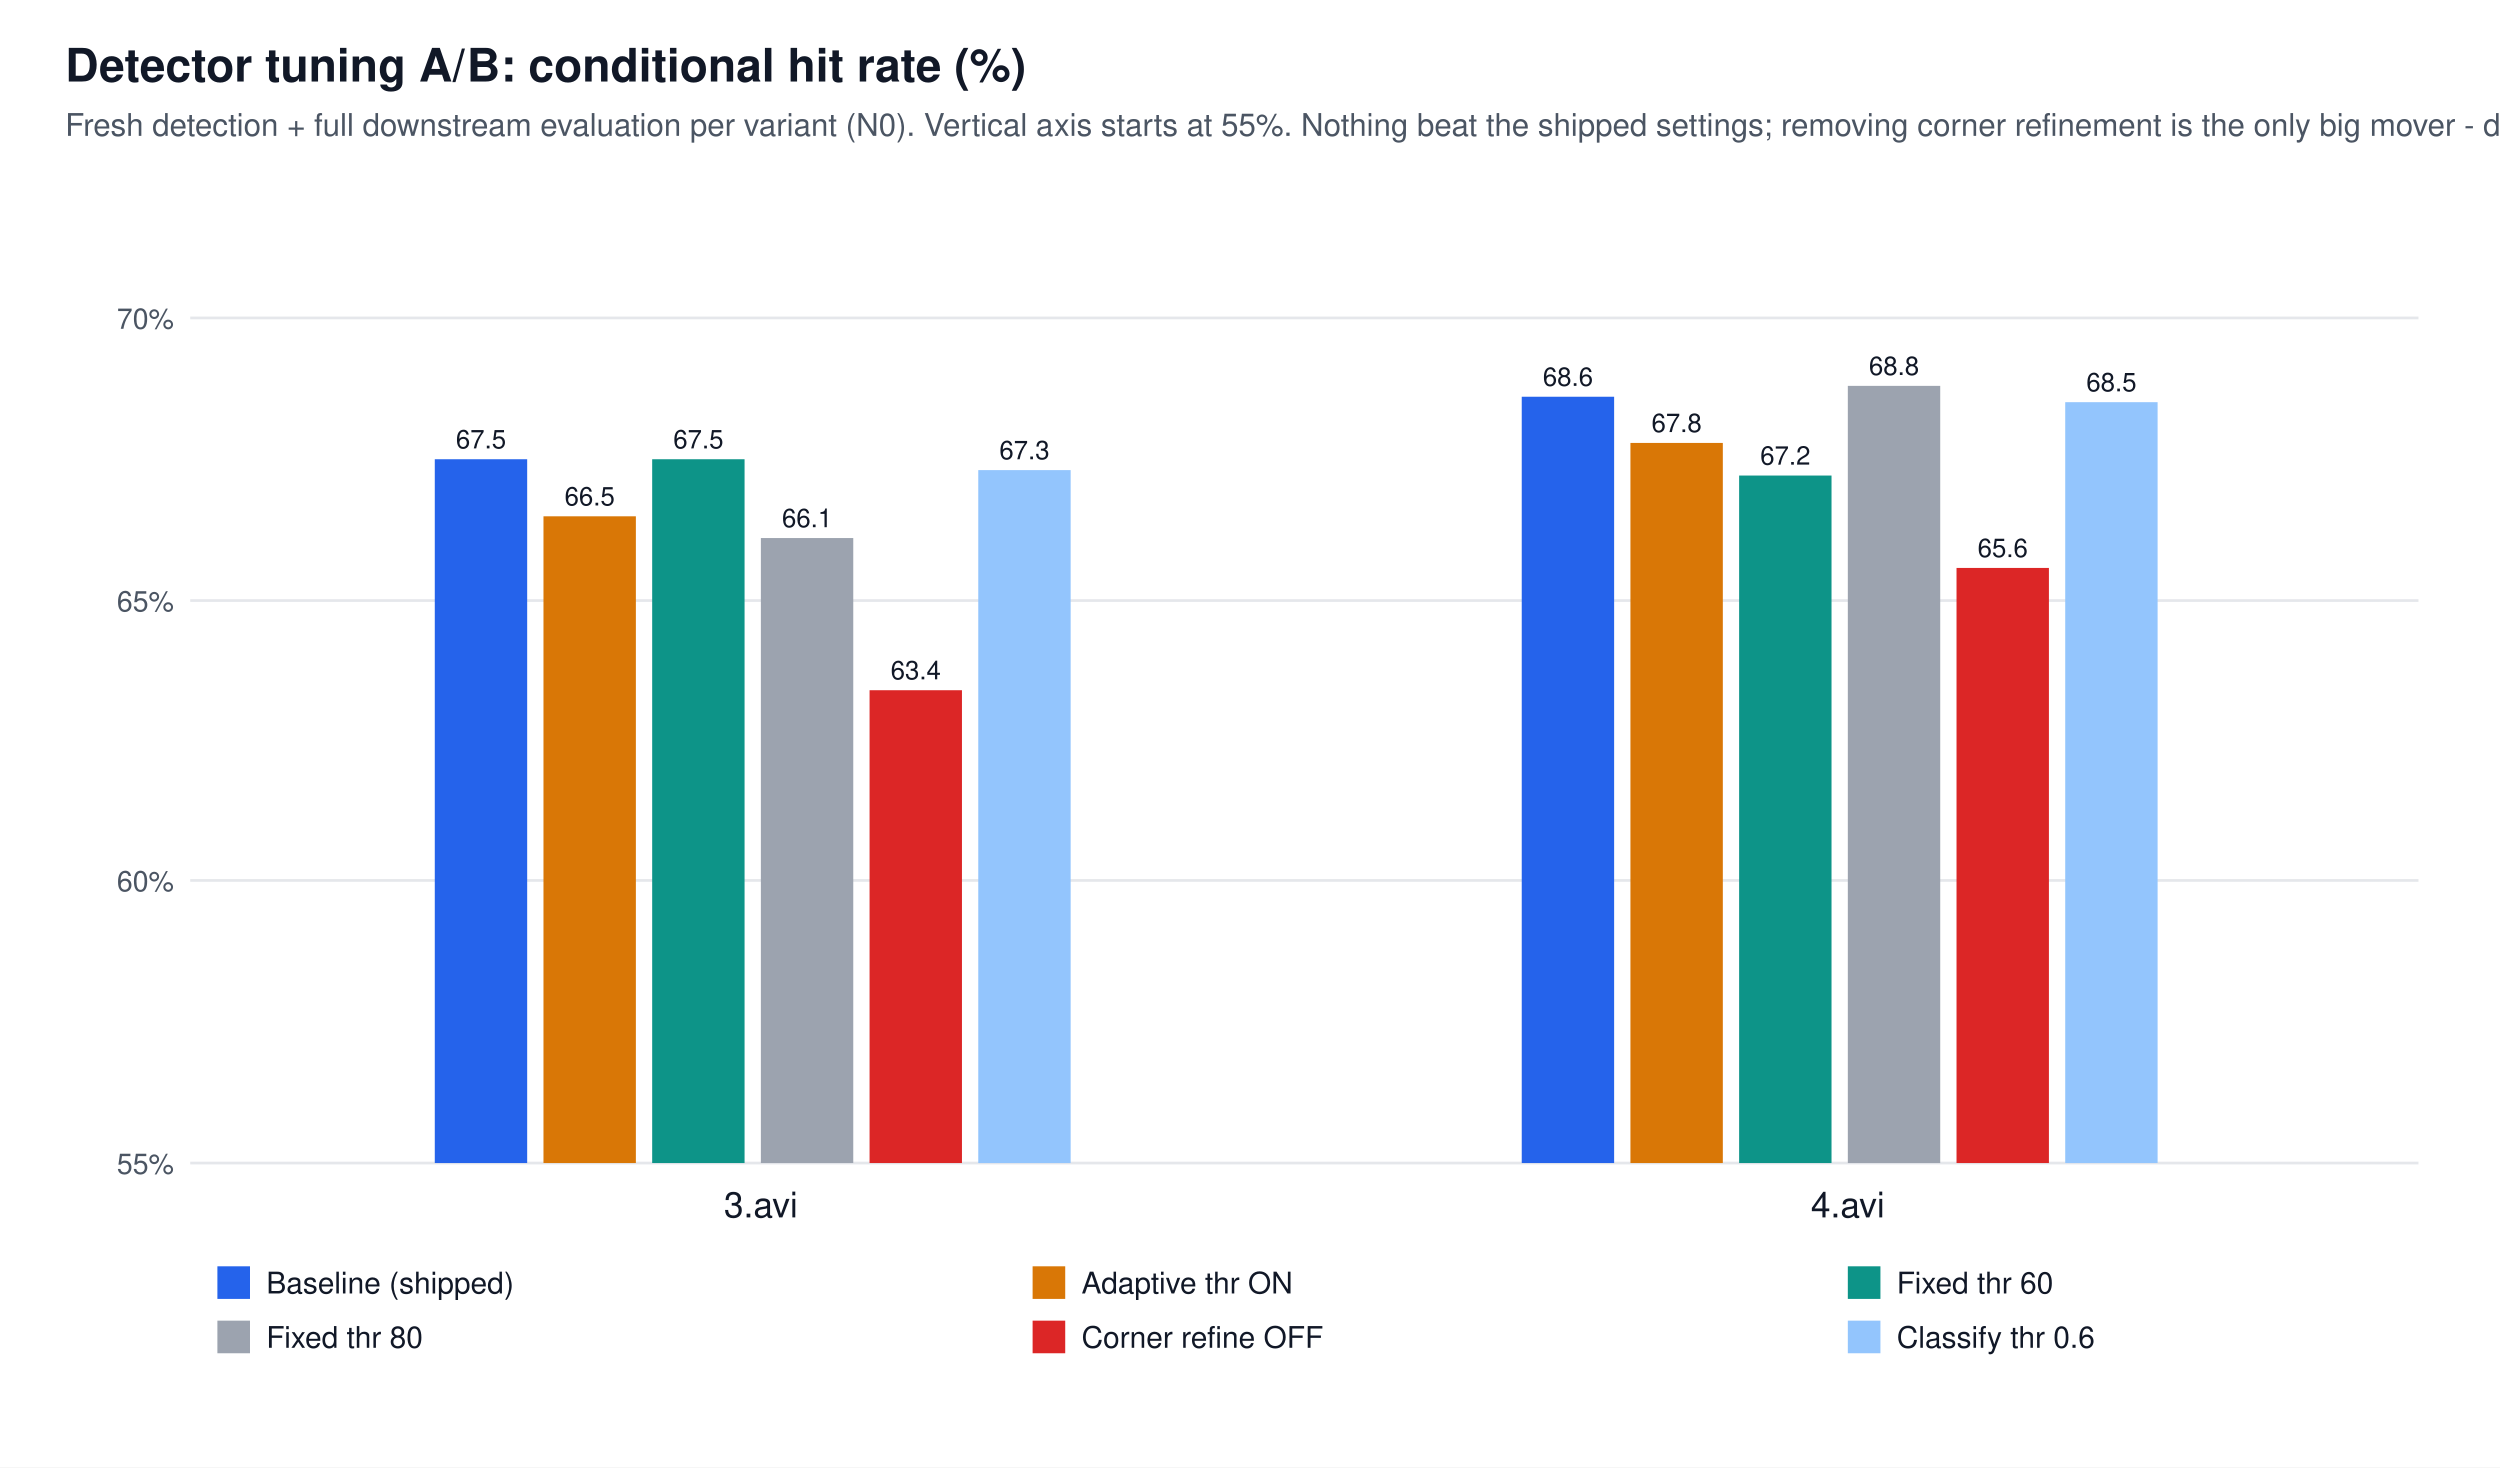
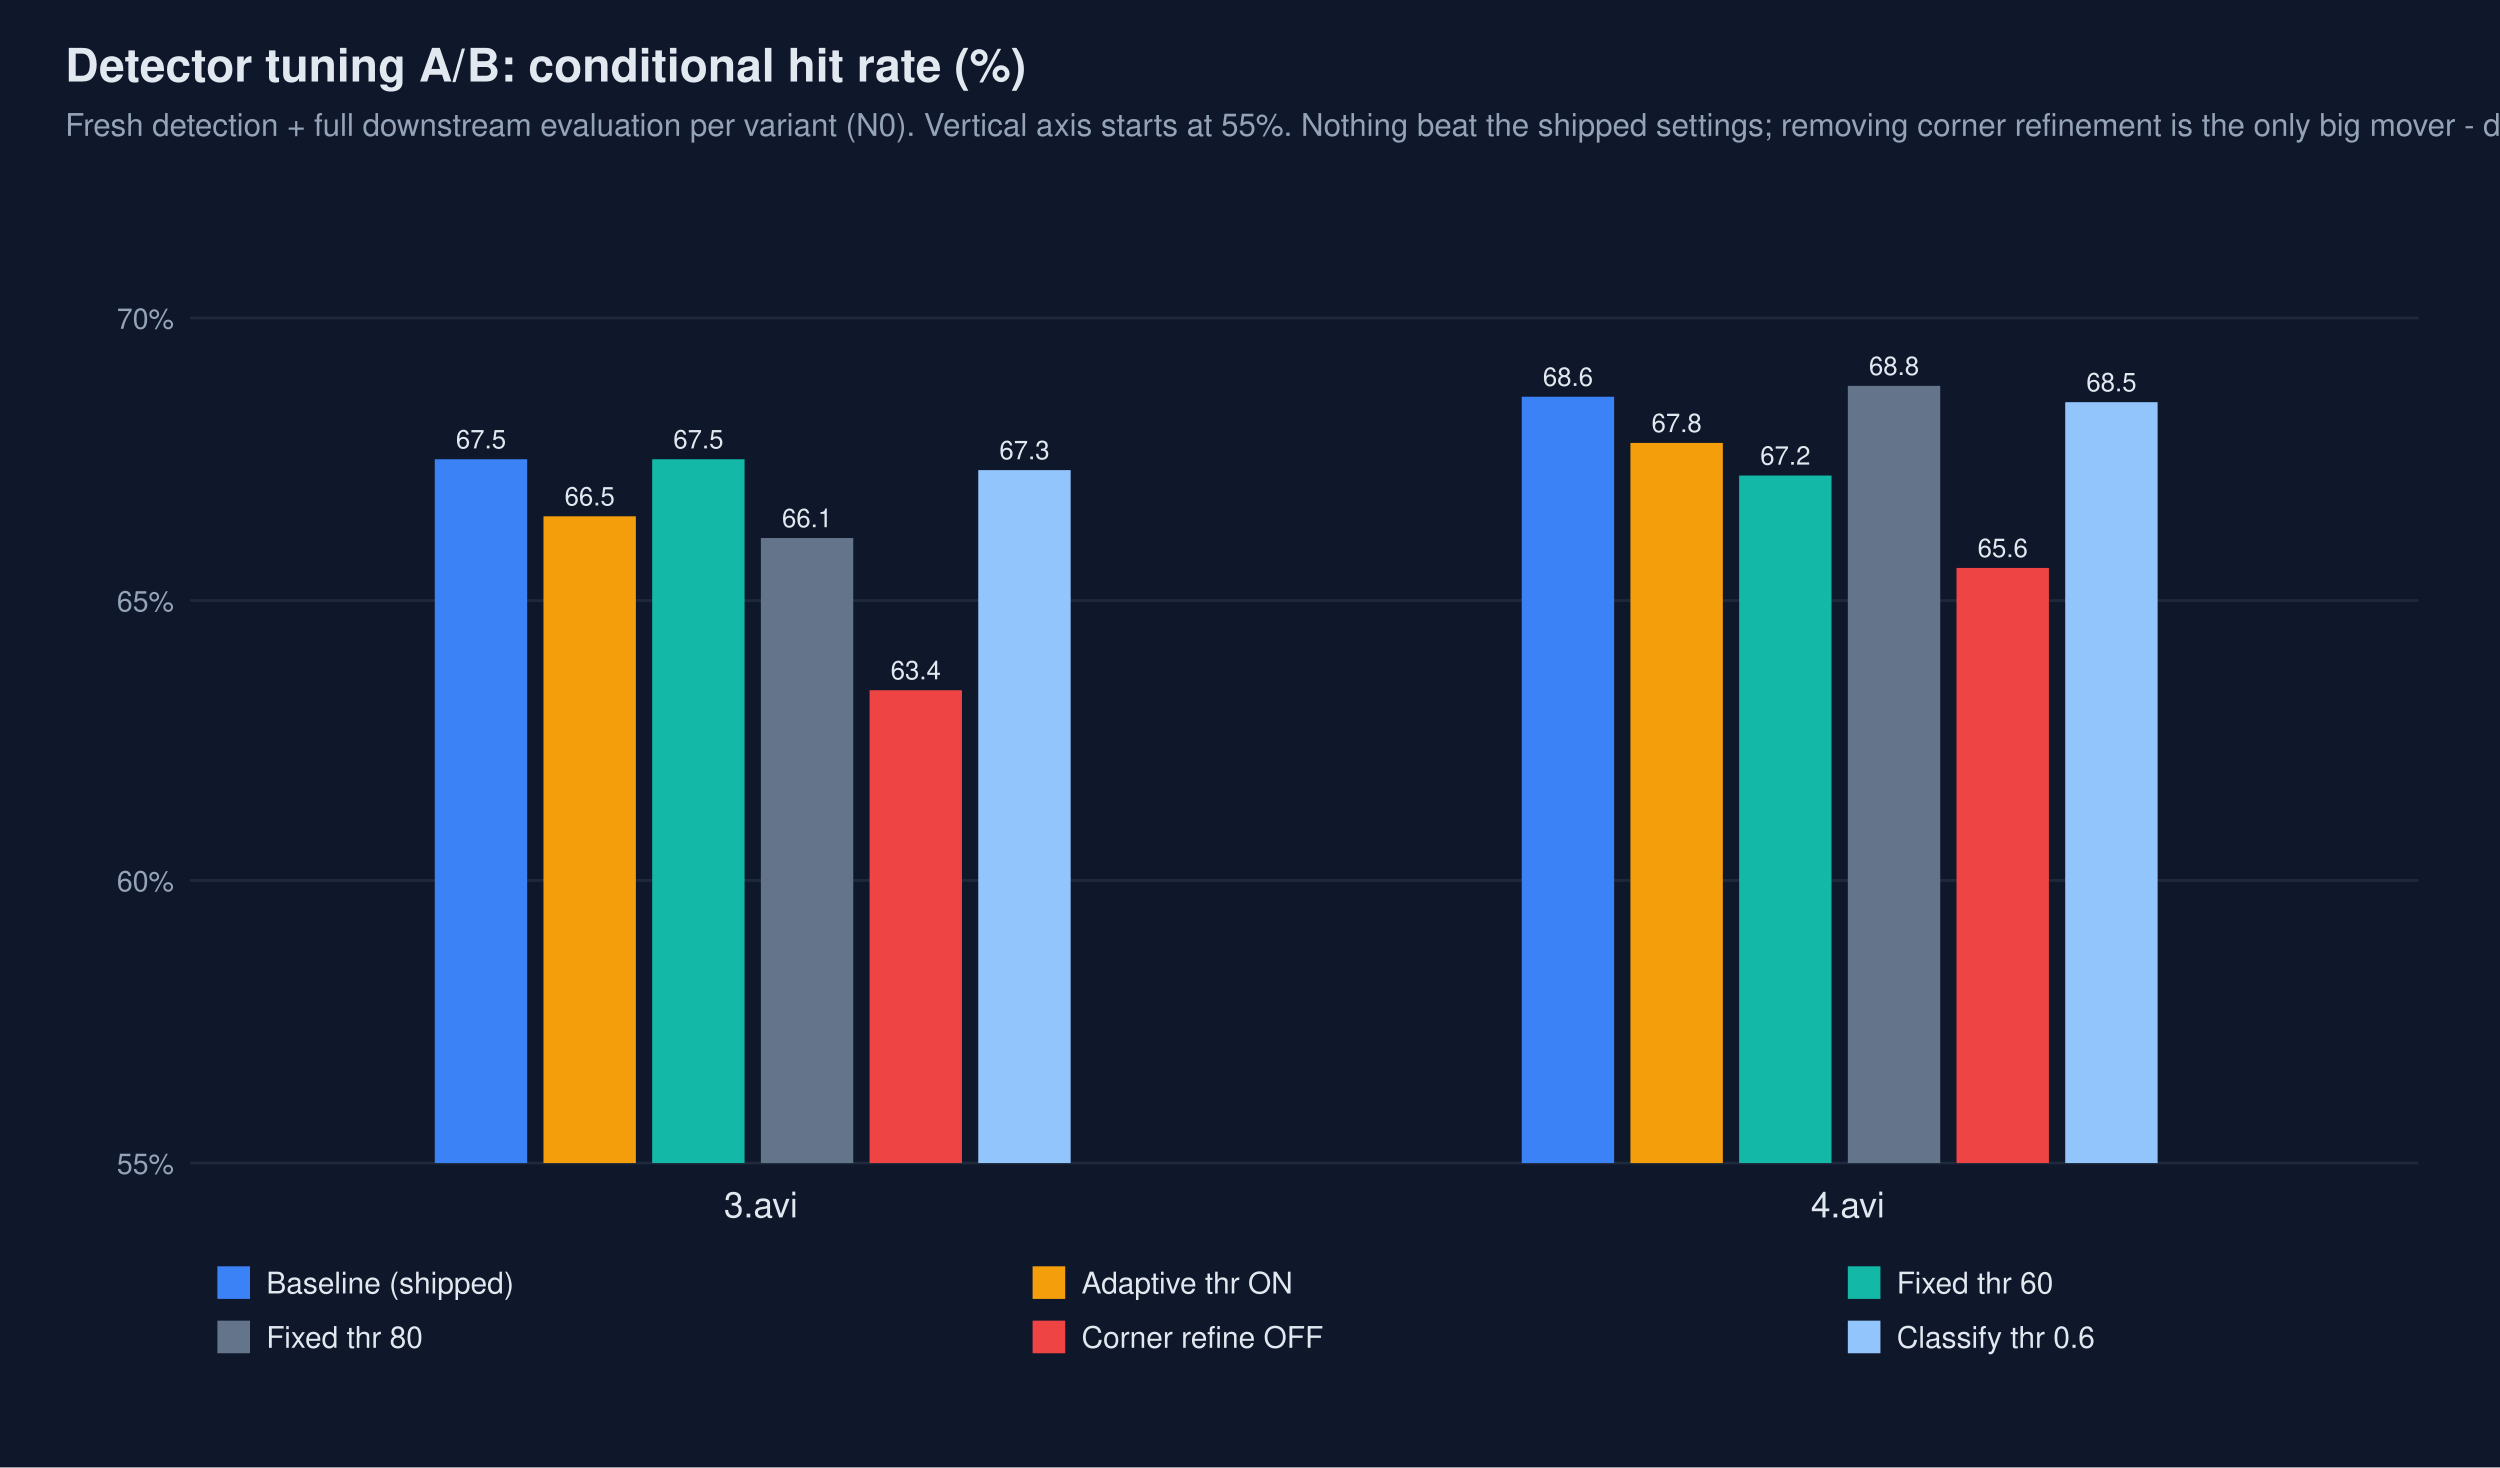
<svg xmlns="http://www.w3.org/2000/svg" width="920" height="540" viewBox="0 0 920 540" font-family="'Segoe UI', Helvetica, Arial, sans-serif">
-   <rect width="920" height="540" fill="white" />
-   <text x="24" y="30" font-size="17" font-weight="bold" fill="#111827">Detector tuning A/B: conditional hit rate (%)</text>
-   <text x="24" y="50" font-size="11.5" fill="#4b5563">Fresh detection + full downstream evaluation per variant (N0). Vertical axis starts at 55%. Nothing beat the shipped settings; removing corner refinement is the only big mover - downwards. Source: docs/detector_tuning_study.md</text>
-   <line x1="70" y1="428" x2="890" y2="428" stroke="#e5e7eb" />
-   <text x="64" y="432" font-size="10.5" text-anchor="end" fill="#4b5563">55%</text>
-   <line x1="70" y1="324" x2="890" y2="324" stroke="#e5e7eb" />
-   <text x="64" y="328" font-size="10.5" text-anchor="end" fill="#4b5563">60%</text>
-   <line x1="70" y1="221" x2="890" y2="221" stroke="#e5e7eb" />
-   <text x="64" y="225" font-size="10.5" text-anchor="end" fill="#4b5563">65%</text>
-   <line x1="70" y1="117" x2="890" y2="117" stroke="#e5e7eb" />
-   <text x="64" y="121" font-size="10.5" text-anchor="end" fill="#4b5563">70%</text>
-   <rect x="160" y="169" width="34" height="259" fill="#2563eb" />
-   <text x="177.0" y="165" font-size="9.5" text-anchor="middle" fill="#111827">67.5</text>
-   <rect x="200" y="190" width="34" height="238" fill="#d97706" />
-   <text x="217.0" y="186" font-size="9.5" text-anchor="middle" fill="#111827">66.5</text>
-   <rect x="240" y="169" width="34" height="259" fill="#0d9488" />
-   <text x="257.0" y="165" font-size="9.5" text-anchor="middle" fill="#111827">67.5</text>
-   <rect x="280" y="198" width="34" height="230" fill="#9ca3af" />
-   <text x="297.0" y="194" font-size="9.5" text-anchor="middle" fill="#111827">66.1</text>
-   <rect x="320" y="254" width="34" height="174" fill="#dc2626" />
-   <text x="337.0" y="250" font-size="9.5" text-anchor="middle" fill="#111827">63.4</text>
+   <rect width="920" height="540" fill="#0f172a" />
+   <text x="24" y="30" font-size="17" font-weight="bold" fill="#e2e8f0">Detector tuning A/B: conditional hit rate (%)</text>
+   <text x="24" y="50" font-size="11.5" fill="#94a3b8">Fresh detection + full downstream evaluation per variant (N0). Vertical axis starts at 55%. Nothing beat the shipped settings; removing corner refinement is the only big mover - downwards. Source: docs/detector_tuning_study.md</text>
+   <line x1="70" y1="428" x2="890" y2="428" stroke="#1e293b" />
+   <text x="64" y="432" font-size="10.5" text-anchor="end" fill="#94a3b8">55%</text>
+   <line x1="70" y1="324" x2="890" y2="324" stroke="#1e293b" />
+   <text x="64" y="328" font-size="10.5" text-anchor="end" fill="#94a3b8">60%</text>
+   <line x1="70" y1="221" x2="890" y2="221" stroke="#1e293b" />
+   <text x="64" y="225" font-size="10.5" text-anchor="end" fill="#94a3b8">65%</text>
+   <line x1="70" y1="117" x2="890" y2="117" stroke="#1e293b" />
+   <text x="64" y="121" font-size="10.5" text-anchor="end" fill="#94a3b8">70%</text>
+   <rect x="160" y="169" width="34" height="259" fill="#3b82f6" />
+   <text x="177.0" y="165" font-size="9.5" text-anchor="middle" fill="#e2e8f0">67.5</text>
+   <rect x="200" y="190" width="34" height="238" fill="#f59e0b" />
+   <text x="217.0" y="186" font-size="9.5" text-anchor="middle" fill="#e2e8f0">66.5</text>
+   <rect x="240" y="169" width="34" height="259" fill="#14b8a6" />
+   <text x="257.0" y="165" font-size="9.5" text-anchor="middle" fill="#e2e8f0">67.5</text>
+   <rect x="280" y="198" width="34" height="230" fill="#64748b" />
+   <text x="297.0" y="194" font-size="9.5" text-anchor="middle" fill="#e2e8f0">66.1</text>
+   <rect x="320" y="254" width="34" height="174" fill="#ef4444" />
+   <text x="337.0" y="250" font-size="9.5" text-anchor="middle" fill="#e2e8f0">63.4</text>
  <rect x="360" y="173" width="34" height="255" fill="#93c5fd" />
-   <text x="377.0" y="169" font-size="9.5" text-anchor="middle" fill="#111827">67.3</text>
-   <text x="280" y="448" font-size="13" text-anchor="middle" fill="#111827">3.avi</text>
-   <rect x="560" y="146" width="34" height="282" fill="#2563eb" />
-   <text x="577.0" y="142" font-size="9.5" text-anchor="middle" fill="#111827">68.6</text>
-   <rect x="600" y="163" width="34" height="265" fill="#d97706" />
-   <text x="617.0" y="159" font-size="9.5" text-anchor="middle" fill="#111827">67.8</text>
-   <rect x="640" y="175" width="34" height="253" fill="#0d9488" />
-   <text x="657.0" y="171" font-size="9.5" text-anchor="middle" fill="#111827">67.2</text>
-   <rect x="680" y="142" width="34" height="286" fill="#9ca3af" />
-   <text x="697.0" y="138" font-size="9.5" text-anchor="middle" fill="#111827">68.8</text>
-   <rect x="720" y="209" width="34" height="219" fill="#dc2626" />
-   <text x="737.0" y="205" font-size="9.5" text-anchor="middle" fill="#111827">65.6</text>
+   <text x="377.0" y="169" font-size="9.5" text-anchor="middle" fill="#e2e8f0">67.3</text>
+   <text x="280" y="448" font-size="13" text-anchor="middle" fill="#e2e8f0">3.avi</text>
+   <rect x="560" y="146" width="34" height="282" fill="#3b82f6" />
+   <text x="577.0" y="142" font-size="9.5" text-anchor="middle" fill="#e2e8f0">68.6</text>
+   <rect x="600" y="163" width="34" height="265" fill="#f59e0b" />
+   <text x="617.0" y="159" font-size="9.5" text-anchor="middle" fill="#e2e8f0">67.8</text>
+   <rect x="640" y="175" width="34" height="253" fill="#14b8a6" />
+   <text x="657.0" y="171" font-size="9.5" text-anchor="middle" fill="#e2e8f0">67.2</text>
+   <rect x="680" y="142" width="34" height="286" fill="#64748b" />
+   <text x="697.0" y="138" font-size="9.5" text-anchor="middle" fill="#e2e8f0">68.8</text>
+   <rect x="720" y="209" width="34" height="219" fill="#ef4444" />
+   <text x="737.0" y="205" font-size="9.5" text-anchor="middle" fill="#e2e8f0">65.6</text>
  <rect x="760" y="148" width="34" height="280" fill="#93c5fd" />
-   <text x="777.0" y="144" font-size="9.5" text-anchor="middle" fill="#111827">68.5</text>
-   <text x="680" y="448" font-size="13" text-anchor="middle" fill="#111827">4.avi</text>
-   <rect x="80" y="466" width="12" height="12" fill="#2563eb" />
-   <text x="98" y="476" font-size="11" fill="#111827">Baseline (shipped)</text>
-   <rect x="380" y="466" width="12" height="12" fill="#d97706" />
-   <text x="398" y="476" font-size="11" fill="#111827">Adaptive thr ON</text>
-   <rect x="680" y="466" width="12" height="12" fill="#0d9488" />
-   <text x="698" y="476" font-size="11" fill="#111827">Fixed thr 60</text>
-   <rect x="80" y="486" width="12" height="12" fill="#9ca3af" />
-   <text x="98" y="496" font-size="11" fill="#111827">Fixed thr 80</text>
-   <rect x="380" y="486" width="12" height="12" fill="#dc2626" />
-   <text x="398" y="496" font-size="11" fill="#111827">Corner refine OFF</text>
+   <text x="777.0" y="144" font-size="9.5" text-anchor="middle" fill="#e2e8f0">68.5</text>
+   <text x="680" y="448" font-size="13" text-anchor="middle" fill="#e2e8f0">4.avi</text>
+   <rect x="80" y="466" width="12" height="12" fill="#3b82f6" />
+   <text x="98" y="476" font-size="11" fill="#e2e8f0">Baseline (shipped)</text>
+   <rect x="380" y="466" width="12" height="12" fill="#f59e0b" />
+   <text x="398" y="476" font-size="11" fill="#e2e8f0">Adaptive thr ON</text>
+   <rect x="680" y="466" width="12" height="12" fill="#14b8a6" />
+   <text x="698" y="476" font-size="11" fill="#e2e8f0">Fixed thr 60</text>
+   <rect x="80" y="486" width="12" height="12" fill="#64748b" />
+   <text x="98" y="496" font-size="11" fill="#e2e8f0">Fixed thr 80</text>
+   <rect x="380" y="486" width="12" height="12" fill="#ef4444" />
+   <text x="398" y="496" font-size="11" fill="#e2e8f0">Corner refine OFF</text>
  <rect x="680" y="486" width="12" height="12" fill="#93c5fd" />
-   <text x="698" y="496" font-size="11" fill="#111827">Classify thr 0.6</text>
+   <text x="698" y="496" font-size="11" fill="#e2e8f0">Classify thr 0.6</text>
</svg>
